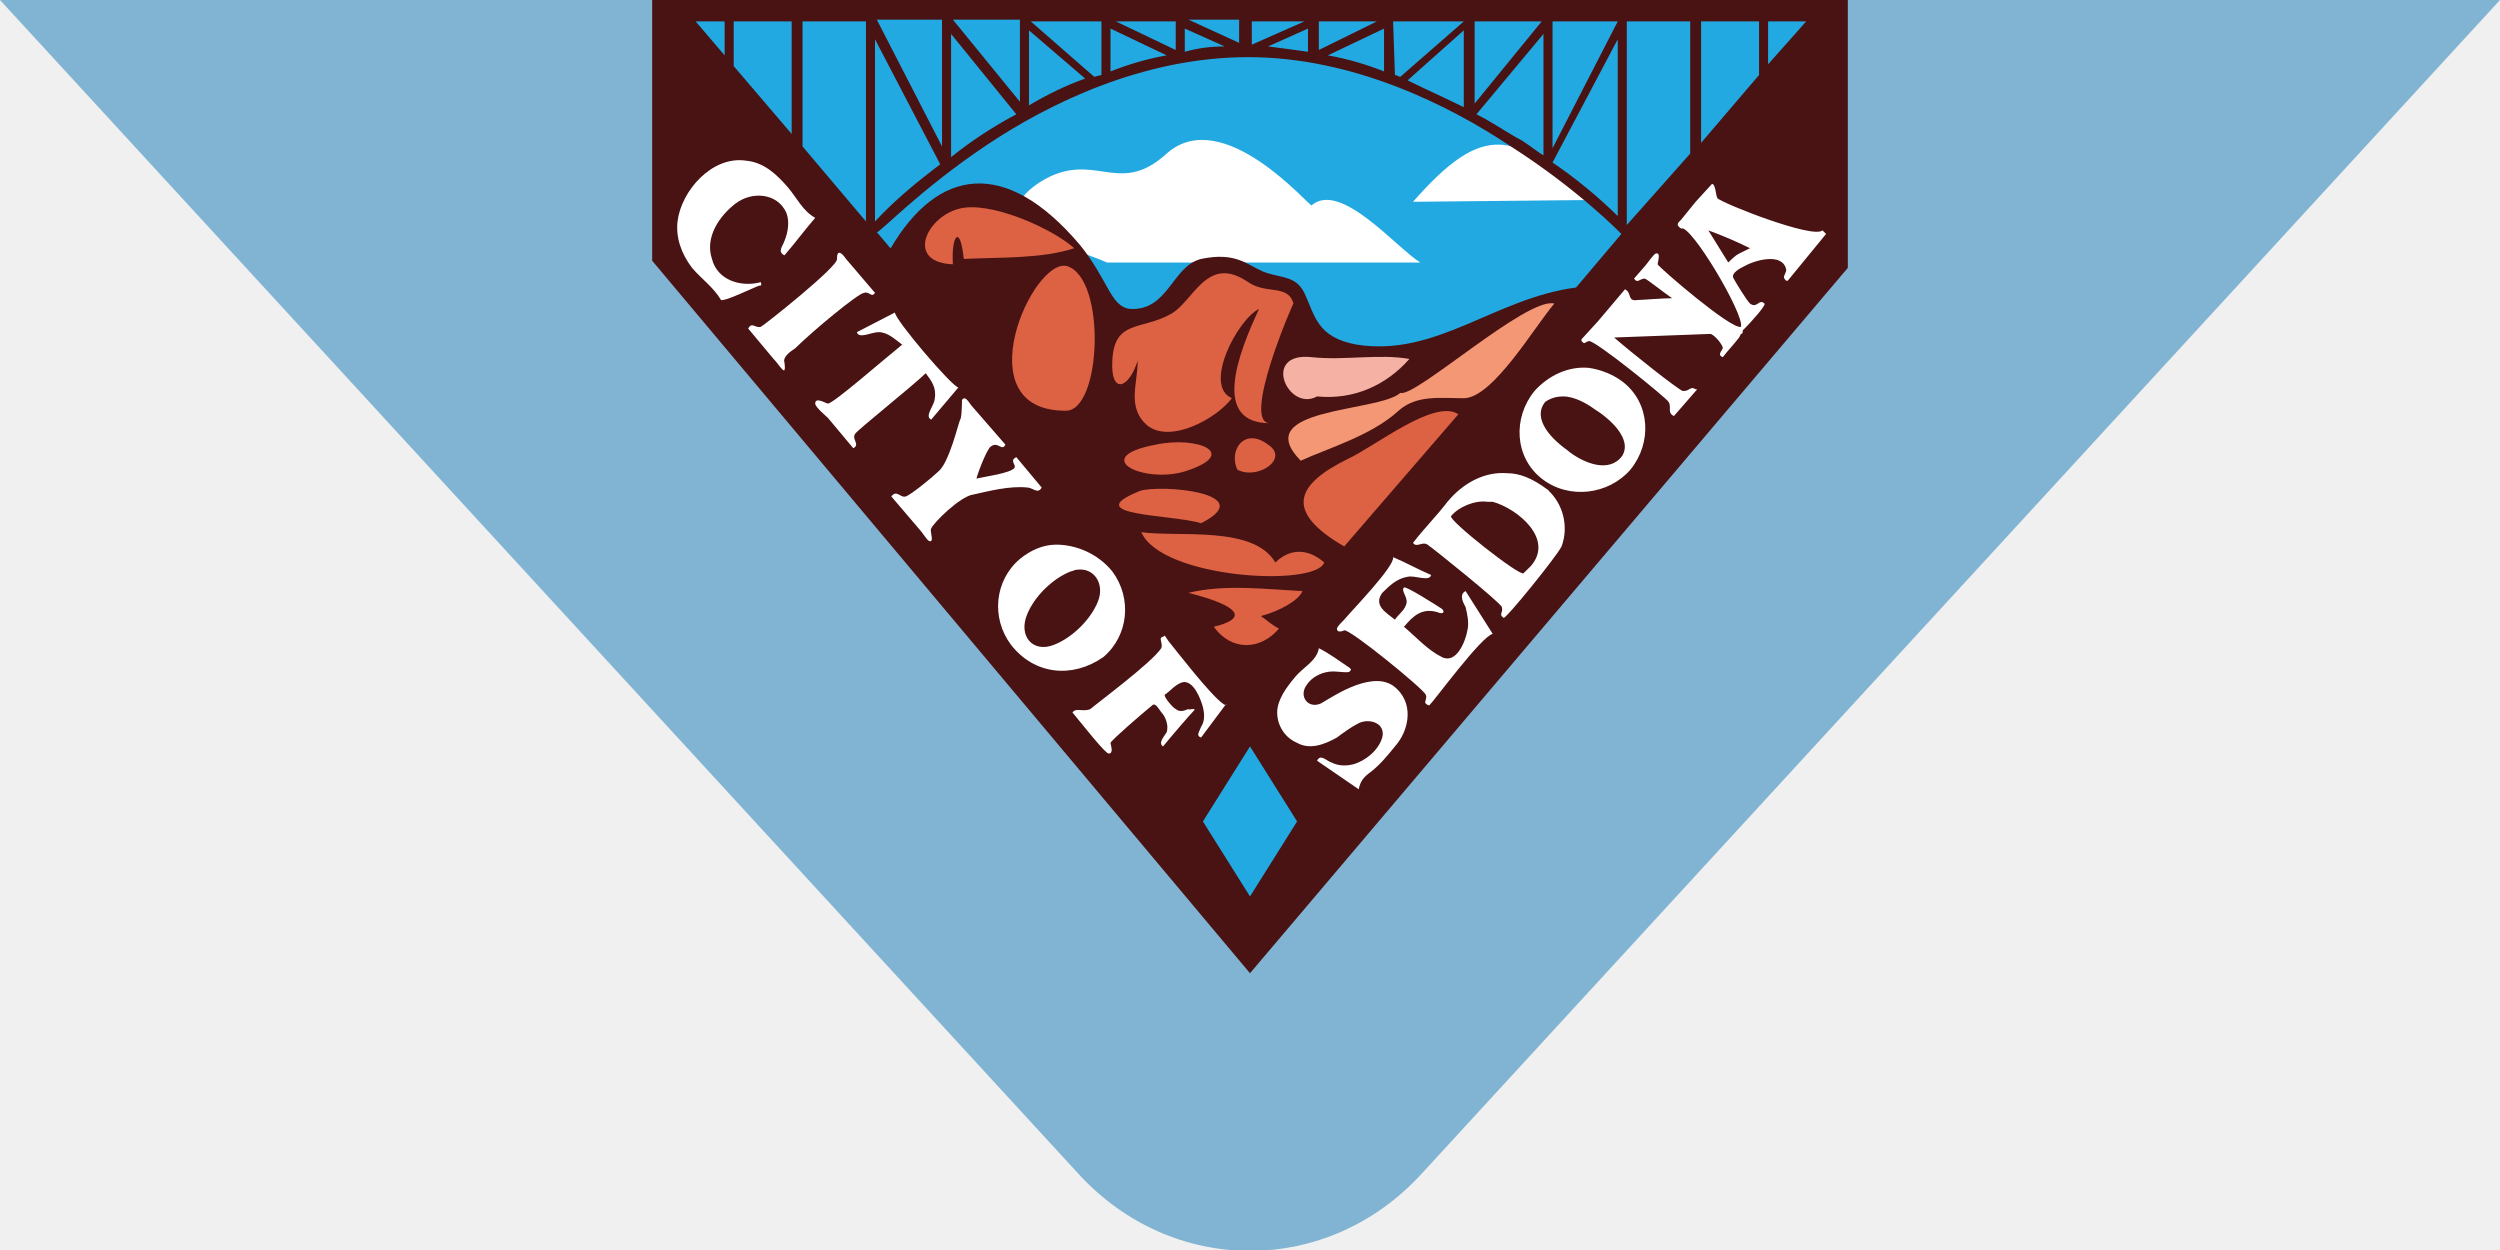
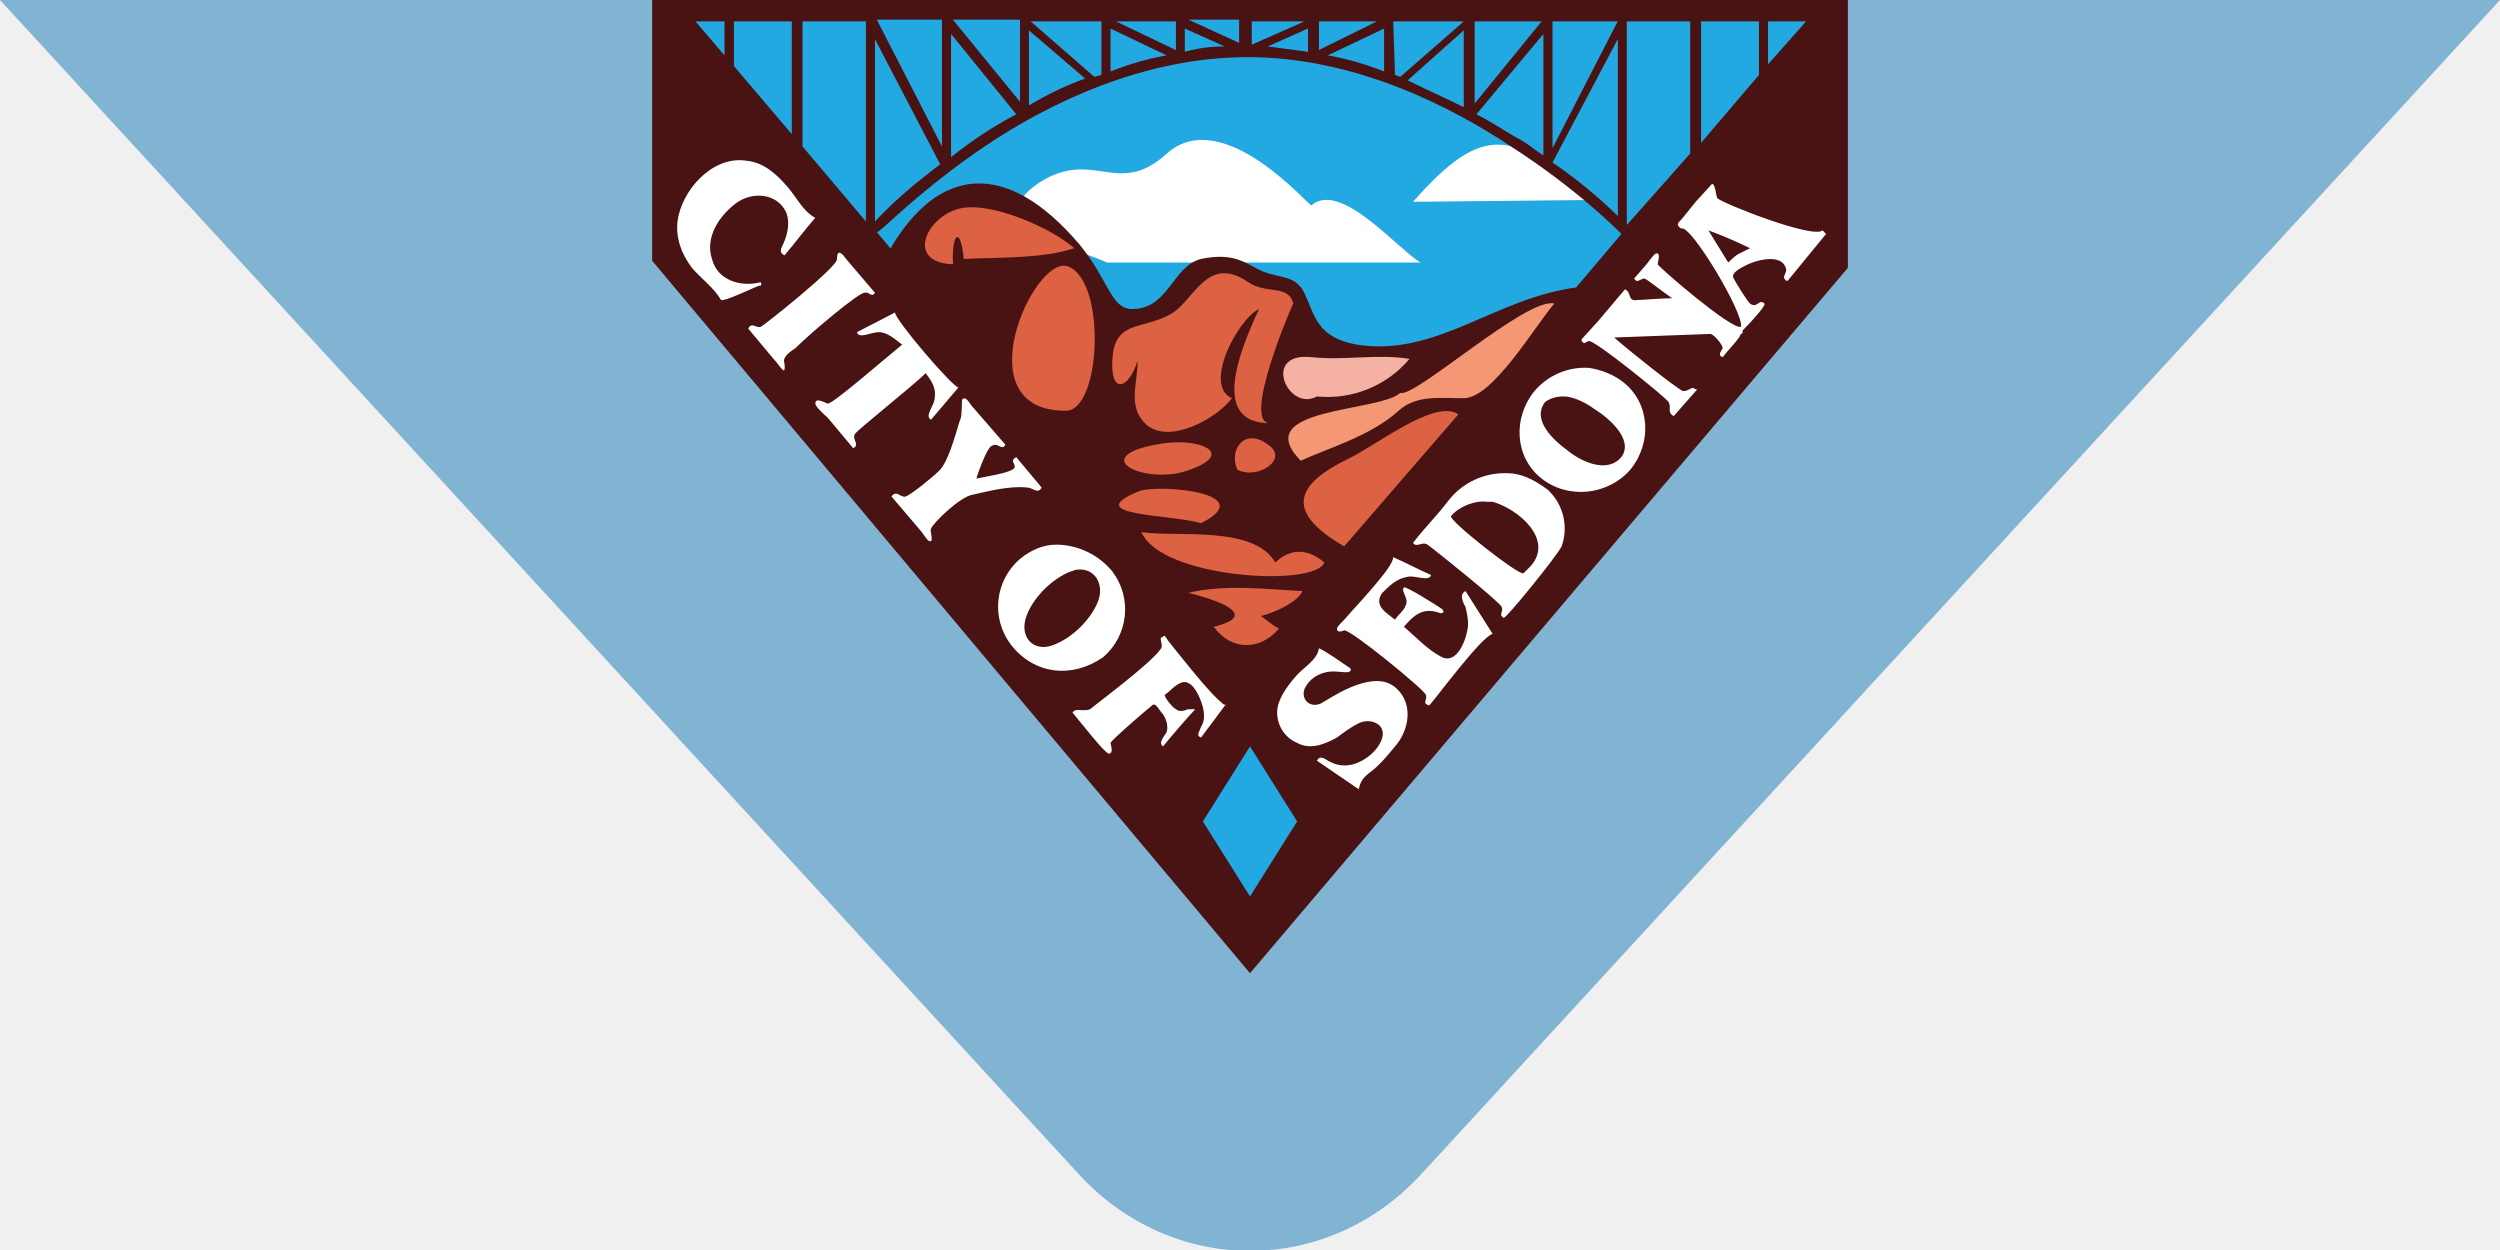
- <svg xmlns="http://www.w3.org/2000/svg" width="140" height="70" viewBox="0 0 140 70" fill="none">
-   <g clip-path="url(#clip0_51085_516)">
-     <path d="M140 0H0L60.362 65.7C65.638 71.5 74.362 71.5 79.638 65.7L140 0Z" fill="#81B3D3" />
-     <path d="M37.232 0.5L69.797 38.4L102.261 0.7L37.232 0.5Z" fill="#23A9E1" />
-     <path d="M61.986 14.7H79.536C78.218 13.9 75.073 10.1 73.449 11.5C73.348 11.6 68.478 5.8 65.333 8.6C62.594 11.1 61.275 8.3 58.232 10.2C54.58 12.6 60.261 13.9 61.986 14.7ZM89.073 11.2L79.13 11.3C83.087 6.8 84.812 7.3 89.073 11.2Z" fill="white" />
-     <path d="M99.014 3.6V1.2H101.145L99.014 3.6ZM49.101 13C49.203 13.1 51.536 10.6 55.29 8.1C58.739 5.8 64.014 3.2 69.898 3.2C75.783 3.2 81.159 5.9 84.609 8.2C88.362 10.6 90.696 13 90.797 13.1L88.261 16.1C83.696 16.7 80.449 20 75.986 19.3C73.754 18.9 73.652 17.7 73.043 16.4C72.536 15.4 71.725 15.6 70.71 15.2C69.797 14.8 69.188 14.1 67.261 14.5C65.638 14.9 65.435 17.4 63.304 17.3C62.188 17.2 62.087 15.7 60.464 13.7C56.304 8.8 52.511 9.41 49.873 13.91L49.101 13ZM40.58 1.2V3.1L38.956 1.2H40.58ZM95.261 1.2H98.507V4.2L95.261 8V1.2ZM91.101 12.6V1.2H94.652V8.6L91.101 12.6ZM90.594 2.2V12.1C89.478 11 88.261 10 86.942 9.1L90.594 2.2ZM86.435 1.9V8.7C85.927 8.4 85.522 8 84.913 7.7C84.203 7.3 83.493 6.8 82.681 6.4L86.435 1.9ZM81.971 1.7V6C80.957 5.5 79.841 5 78.826 4.5L81.971 1.7ZM82.58 1.2H86.333L82.58 5.8V1.2ZM86.942 1.2H90.594L86.942 8.3V1.2ZM78.014 1.2H81.971L78.42 4.3C78.319 4.3 78.217 4.2 78.116 4.2L78.014 1.2ZM77.507 1.6V4C76.493 3.6 75.478 3.3 74.362 3.1L77.507 1.6ZM73.246 1.6V2.9C72.536 2.8 71.826 2.7 71.014 2.6L73.246 1.6ZM66.348 1.6L68.58 2.6C67.768 2.6 67.058 2.7 66.348 2.9V1.6ZM62.188 1.6L65.333 3.1C64.217 3.3 63.203 3.6 62.188 4V1.6ZM65.841 2.8L62.493 1.2H65.841V2.8ZM69.391 2.4L66.551 1.1H69.391V2.4ZM70.101 1.2H73.043L70.101 2.5V1.2ZM73.855 1.2H77.101L73.855 2.8V1.2ZM61.275 4.3L57.725 1.2H61.681V4.2L61.275 4.3ZM57.623 1.7L60.768 4.4C59.652 4.8 58.638 5.3 57.623 5.9V1.7ZM53.261 1.9L56.913 6.4C55.594 7.1 54.377 7.9 53.261 8.8V1.9ZM49 2.2L52.652 9.2C51.333 10.2 50.116 11.2 49 12.4V2.2ZM52.754 8.2L49.101 1.1H52.754V8.2ZM57.116 5.7L53.362 1.1H57.116V5.7ZM44.333 7.5L41.087 3.7V1.2H44.333V7.5ZM44.942 1.2H48.493V12.4L44.942 8.2V1.2ZM36.522 0V14.6L70 54.5L103.478 15V0H36.522Z" fill="#491213" />
-     <path d="M67.362 46L70 41.8L72.638 46L70 50.2L67.362 46Z" fill="#23A9E1" />
-     <path d="M75.275 30.6C71.826 28.6 72.638 27.1 75.478 25.7C77 25 80.348 22.3 81.667 23.2L75.275 30.6ZM72.942 33.1C70.913 33 68.58 32.7 66.551 33.2C67.768 33.5 70.811 34.4 67.971 35.1C68.985 36.5 70.609 36.4 71.623 35.2C71.217 35 70.913 34.7 70.609 34.5C71.725 34.2 72.739 33.6 72.942 33.1ZM74.159 31.5C73.246 30.7 72.232 30.7 71.42 31.5C70.203 29.4 65.942 30.1 63.913 29.8C65.029 32.4 73.652 32.9 74.159 31.5ZM67.261 29.3C65.638 28.8 60.362 28.9 63.812 27.5C64.927 27.1 70.609 27.6 67.261 29.3ZM69.29 26.3C68.782 25.2 69.696 23.9 71.014 24.9C72.232 25.7 70.406 26.9 69.29 26.3ZM66.348 26.4C64.014 27.1 60.971 25.6 64.725 24.9C67.058 24.4 69.493 25.4 66.348 26.4C66.449 26.4 66.246 26.4 66.348 26.4ZM63.71 20.2C63.203 21.8 62.188 22.1 62.29 20.2C62.391 17.9 63.913 18.5 65.536 17.6C66.855 16.9 67.565 14.2 69.898 15.8C70.913 16.5 72.13 15.9 72.435 17C72.435 16.9 69.493 23.7 71.116 23.7C67.87 23.7 69.29 19.9 70.507 17.3C69.29 17.9 67.362 21.6 68.985 22.3C68.174 23.4 65.536 24.9 64.217 23.8C63.101 22.8 63.71 21.5 63.71 20.2ZM59.652 23C53.971 23 57.826 14.4 59.754 14.9C61.985 15.6 61.681 23.1 59.652 23ZM53.362 14.8C50.725 14.7 51.84 12.2 53.667 11.7C55.391 11.2 58.942 12.8 60.159 13.9C58.333 14.5 56 14.4 53.971 14.5C53.768 12.5 53.261 13.2 53.362 14.8Z" fill="#DC6243" />
-     <path d="M72.841 25.8C69.899 22.8 77.203 23.1 78.42 22C79.232 22.3 85.522 16.6 87.043 17C85.928 18.3 83.594 22.3 81.971 22.3C80.652 22.3 79.333 22.1 78.319 23C76.797 24.4 74.362 25.1 72.841 25.8Z" fill="#F49774" />
-     <path d="M73.754 22.2C72.13 23.1 70.609 19.7 73.449 20C75.275 20.2 77.203 19.8 78.928 20.1C77.609 21.6 75.783 22.4 73.754 22.2Z" fill="#F4B1A4" />
-     <path d="M51.841 20.9C52.145 21.3 52.449 21.7 52.348 22.3C52.348 22.7 51.739 23.3 52.145 23.5L53.667 21.7C53.261 21.6 50.116 17.9 50.116 17.5L47.986 18.6C48.087 19 48.797 18.6 49.203 18.6C49.71 18.6 50.116 19 50.522 19.3C49.406 20.2 46.667 22.6 46.362 22.6C46.261 22.6 45.652 22.2 45.652 22.6C45.652 22.8 46.261 23.3 46.362 23.4L47.783 25.1C48.188 24.9 47.681 24.6 47.884 24.3C47.986 24.1 51.13 21.6 51.841 20.9ZM48.391 16.4C48.696 16.3 48.797 16.7 49 16.4L47.377 14.5C47.174 14.2 46.87 13.9 46.87 14.5C46.971 14.9 42.812 18.2 42.609 18.3C42.304 18.4 42.102 18 41.899 18.4C42.406 19 42.812 19.5 43.319 20.1C43.522 20.3 43.623 20.5 43.826 20.7C44.029 20.9 43.928 20.3 43.928 20.3C43.826 20 44.232 19.7 44.536 19.5C45.551 18.5 48.087 16.4 48.391 16.4ZM42.609 15.8C41.493 16.1 40.174 15.7 39.87 14.5C39.464 13.3 40.275 12.1 41.188 11.4C42.102 10.7 43.522 10.8 44.029 11.9C44.232 12.4 44.13 13 43.928 13.5C43.826 13.8 43.522 14.1 43.928 14.3C44.536 13.6 45.044 12.9 45.652 12.2C44.942 11.8 44.638 11.1 44.13 10.5C43.522 9.8 42.812 9.1 41.797 9C39.87 8.7 38.145 10.7 37.942 12.4C37.841 13.3 38.145 14.2 38.754 15C39.261 15.6 39.971 16.1 40.377 16.8C40.58 16.9 42.203 16.1 42.507 16C42.71 16 42.609 15.9 42.609 15.8C42.102 16 42.609 15.8 42.609 15.8ZM68.478 39.4C67.768 38.9 65.841 36.4 65.435 35.9L65.232 35.6L65.029 35.7C64.928 35.8 65.13 36.1 65.029 36.3C64.522 37.1 61.275 39.5 61.072 39.7C60.667 39.9 60.261 39.6 60.058 39.9C60.565 40.5 61.884 42.2 62.087 42.2C62.391 42.2 62.188 41.7 62.188 41.6C62.29 41.4 63.913 40 64.522 39.5C64.725 39.3 64.928 39.8 65.13 40C65.333 40.3 65.435 40.7 65.333 41C65.232 41.2 64.826 41.6 65.13 41.8C65.536 41.3 66.652 40 66.855 39.8C67.058 39.6 66.449 39.8 66.551 39.7C66.348 39.8 66.043 39.9 65.841 39.7C65.739 39.7 65.13 39 65.232 38.9C65.536 38.7 65.841 38.3 66.246 38.2C66.855 38.1 67.261 39.2 67.362 39.6C67.464 40 67.464 40.4 67.261 40.7C67.159 41 66.957 41.2 67.261 41.3L68.681 39.4C68.681 39.5 68.58 39.5 68.478 39.4C68.377 39.4 68.58 39.5 68.478 39.4ZM59.145 30.5C58.435 30.5 57.725 30.8 57.116 31.3C55.696 32.5 55.493 34.6 56.609 36.1C57.928 37.8 60.058 38 61.783 36.8C63.203 35.6 63.406 33.5 62.29 32C61.478 31 60.261 30.5 59.145 30.5ZM60.362 31.9C61.275 31.8 61.884 32.7 61.478 33.7C61.072 34.7 60.058 35.7 59.044 36.1C57.826 36.6 57.014 35.6 57.522 34.4C57.928 33.4 58.942 32.4 59.957 32C60.058 32 60.16 31.9 60.362 31.9ZM57.522 27.3C57.826 27.3 58.13 27.7 58.333 27.3L56.913 25.6C56.507 25.8 56.913 26 56.812 26.2C56.609 26.5 55.087 26.7 54.681 26.8C54.783 26.4 55.29 25.1 55.493 25C55.899 24.7 56.102 25.3 56.304 24.9L54.478 22.8C54.275 22.6 54.072 22.1 53.87 22.4C53.87 22.4 53.87 23.4 53.768 23.5C53.667 23.7 53.16 25.9 52.551 26.4C52.246 26.7 51.029 27.7 50.725 27.8C50.42 27.9 50.217 27.4 49.913 27.8L51.536 29.7C51.638 29.8 51.942 30.3 52.044 30.3C52.348 30.4 52.044 29.7 52.145 29.6C52.246 29.3 53.768 27.8 54.478 27.7C55.391 27.5 56.507 27.2 57.522 27.3C57.725 27.3 57.319 27.3 57.522 27.3ZM82.073 34C82.174 34.4 82.275 34.9 82.174 35.3C82.073 35.9 81.565 37.2 80.754 36.8C79.942 36.4 79.333 35.7 78.623 35.1C79.13 34.5 79.638 34 80.551 34.3C80.754 34.4 80.957 34.3 80.754 34.1C80.449 33.9 78.725 32.8 78.623 32.9C78.42 33.1 78.928 33.5 78.725 33.9C78.623 34.2 78.319 34.4 78.116 34.7C77.609 34.3 76.899 33.9 77.406 33.2C77.812 32.8 78.217 32.4 78.826 32.3C79.232 32.2 80.043 32.6 80.145 32.2C79.435 31.9 78.725 31.5 78.014 31.2C78.116 31.7 75.783 34.1 75.275 34.7C75.174 34.8 74.87 35.1 74.87 35.2C74.87 35.5 75.275 35.3 75.275 35.3C75.58 35.2 79.739 38.6 79.841 38.9C79.942 39.1 79.739 39.3 79.841 39.4C79.841 39.4 79.942 39.5 80.043 39.5C80.348 39.2 82.986 35.6 83.594 35.5C83.087 34.7 82.58 33.9 82.073 33.1C81.667 33.3 81.971 33.8 82.073 34ZM78.014 38.4C76.696 37.5 74.362 39.2 73.957 39.4C73.246 39.7 72.739 39 73.145 38.4C73.449 37.9 74.058 37.6 74.667 37.6C74.87 37.6 75.58 37.7 75.58 37.6C75.681 37.5 75.681 37.5 75.58 37.4C74.971 37 74.464 36.6 73.855 36.3C73.754 37 72.942 37.4 72.536 37.9C72.029 38.5 71.522 39.2 71.522 39.9C71.522 40.6 71.928 41.3 72.638 41.6C73.348 42 74.159 41.7 74.87 41.3C75.275 41 75.681 40.7 76.087 40.5C76.696 40.2 77.609 40.5 77.406 41.3C77.203 42 76.493 42.6 75.783 42.8C75.377 42.9 74.971 42.9 74.565 42.7C74.261 42.6 73.957 42.2 73.754 42.6L76.087 44.2C76.189 43.7 76.391 43.5 76.797 43.2C77.304 42.8 77.71 42.3 78.116 41.8C78.928 40.9 79.232 39.3 78.014 38.4ZM95.87 10.3C95.87 10.4 95.87 10.4 95.87 10.3L94.957 11.3L94.145 12.3C93.942 12.5 93.841 12.6 94.145 12.8C94.652 12.5 97.696 17.6 97.493 18.3C96.986 18.5 92.928 15 92.826 14.8C92.826 14.7 93.029 14.1 92.725 14.2C92.623 14.2 92.217 14.8 92.116 14.9L91.507 15.6C91.71 15.9 91.812 15.6 92.116 15.6C92.319 15.7 93.333 16.5 93.638 16.7C93.13 16.7 91.913 16.8 91.71 16.8C91.102 16.9 91.406 16.4 91 16.2L89.478 18L88.565 19C88.565 19 88.565 19 88.565 19.1C88.768 19.3 88.667 19.2 88.971 19.1C89.275 19 93.333 22.3 93.435 22.5C93.638 22.8 93.333 23.1 93.739 23.3L94.957 21.9C95.058 21.8 95.058 21.8 94.957 21.8C94.652 21.6 94.652 21.9 94.246 21.9C93.942 21.8 91.304 19.7 90.391 18.9L95.768 18.7C95.971 18.7 96.478 19.3 96.478 19.5C96.377 19.7 96.174 19.9 96.478 20C96.783 19.6 97.087 19.3 97.391 18.9L97.493 18.7C97.594 18.7 97.594 18.6 97.594 18.5L97.696 18.4C98 18.1 98.913 17.1 98.812 17C98.507 16.7 98.406 17.3 98 17C97.797 16.8 97.188 15.8 97.087 15.6C96.884 15.3 97.493 15 97.696 14.9C98.203 14.6 99.826 14.1 100.029 15.1C100.029 15.3 99.826 15.5 99.928 15.6C99.928 15.6 100.029 15.8 100.13 15.7L102.261 13.1C102.159 13 102.159 13 102.058 12.9C101.551 13.4 96.478 11.4 96.174 11.1C96.073 10.9 96.073 10.3 95.87 10.3ZM95.667 12.9C96.478 13.2 97.188 13.5 98 13.9C97.797 14 97.594 14.1 97.391 14.2C97.189 14.3 96.986 14.5 96.783 14.7L95.667 12.9ZM88.971 20.6C87.855 20.5 86.739 21 85.928 21.9C84.71 23.4 84.812 25.6 86.333 26.8C87.855 28 90.087 27.7 91.304 26.3C92.522 24.8 92.42 22.6 90.899 21.4C90.391 21 89.681 20.7 88.971 20.6ZM87.551 22.2C88.159 22.2 88.87 22.6 89.275 22.9C90.087 23.4 91.507 24.6 90.797 25.6C90.797 25.5 90.899 25.5 90.696 25.7C89.884 26.5 88.464 25.8 87.754 25.2C87.043 24.7 85.725 23.5 86.536 22.5C86.841 22.3 87.145 22.2 87.551 22.2ZM84.406 26.5C83.188 26.4 81.971 27 81.058 28.1C80.449 28.9 79.739 29.6 79.13 30.4C79.333 30.7 79.638 30.3 79.942 30.5C80.246 30.7 84.102 33.8 84.102 34C84.203 34.3 83.899 34.4 84.203 34.6C84.304 34.7 87.145 31.2 87.449 30.6C87.855 29.5 87.551 28.2 86.638 27.4C86.739 27.5 86.841 27.5 86.638 27.4C85.826 26.8 85.116 26.5 84.406 26.5ZM83.29 28.1C83.391 28.1 83.493 28.1 83.594 28.1C85.014 28.5 87.043 30.2 85.725 31.7C85.522 31.9 85.725 31.7 85.319 32.1C85.116 32.3 81.058 29.1 81.261 28.9C81.667 28.4 82.58 28 83.29 28.1Z" fill="white" />
+ <svg xmlns="http://www.w3.org/2000/svg" width="140" height="70" fill="none">
+   <g clip-path="url(#a)">
+     <path d="M140 0H0l60.36 65.7c5.28 5.8 14 5.8 19.28 0L140 0Z" fill="#81B3D3" />
+     <path d="M37.23.5 69.8 38.4 102.26.7 37.23.5Z" fill="#23A9E1" />
+     <path d="M61.99 14.7h17.55c-1.32-.8-4.47-4.6-6.1-3.2-.1.1-4.96-5.7-8.1-2.9-2.75 2.5-4.06-.3-7.1 1.6-3.66 2.4 2.02 3.7 3.75 4.5Zm27.08-3.5-9.94.1c3.96-4.5 5.68-4 9.94-.1Z" fill="#fff" />
+     <path d="M99.01 3.6V1.2h2.13l-2.13 2.4ZM49.11 13c.1.1 2.43-2.4 6.18-4.9 3.45-2.3 8.72-4.9 14.6-4.9 5.9 0 11.27 2.7 14.72 5 3.75 2.4 6.09 4.8 6.19 4.9l-2.54 3c-4.56.6-7.81 3.9-12.27 3.2-2.24-.4-2.34-1.6-2.95-2.9-.5-1-1.32-.8-2.33-1.2-.91-.4-1.52-1.1-3.45-.7-1.62.4-1.83 2.9-3.96 2.8-1.11-.1-1.21-1.6-2.84-3.6-4.16-4.9-7.95-4.29-10.59.21L49.1 13ZM40.57 1.2v1.9l-1.62-1.9h1.62Zm54.68 0h3.25v3L95.26 8V1.2ZM91.1 12.6V1.2h3.55v7.4l-3.55 4Zm-.5-10.4v9.9a26.33 26.33 0 0 0-3.66-3l3.65-6.9Zm-4.17-.3v6.8c-.5-.3-.9-.7-1.52-1-.7-.4-1.42-.9-2.23-1.3l3.75-4.5Zm-4.46-.2V6c-1.01-.5-2.13-1-3.14-1.5l3.14-2.8Zm.61-.5h3.75l-3.75 4.6V1.2Zm4.36 0h3.65l-3.65 7.1V1.2Zm-8.93 0h3.96l-3.55 3.1c-.1 0-.2-.1-.3-.1l-.1-3Zm-.5.4V4c-1.02-.4-2.03-.7-3.15-.9l3.15-1.5Zm-4.26 0v1.3L71 2.6l2.24-1Zm-6.9 0 2.23 1c-.81 0-1.52.1-2.23.3V1.6Zm-4.16 0 3.14 1.5c-1.11.2-2.13.5-3.14.9V1.6Zm3.65 1.2L62.5 1.2h3.35v1.6Zm3.55-.4-2.84-1.3h2.84v1.3Zm.71-1.2h2.94L70.1 2.5V1.2Zm3.76 0h3.24l-3.24 1.6V1.2ZM61.28 4.3l-3.56-3.1h3.96v3l-.4.1Zm-3.66-2.6 3.15 2.7c-1.12.4-2.13.9-3.15 1.5V1.7Zm-4.36.2 3.65 4.5a22.9 22.9 0 0 0-3.65 2.4V1.9ZM49 2.2l3.65 7c-1.32 1-2.53 2-3.65 3.2V2.2Zm3.75 6L49.1 1.1h3.65v7.1Zm4.37-2.5-3.76-4.6h3.76v4.6ZM44.33 7.5 41.1 3.7V1.2h3.24v6.3Zm.61-6.3h3.55v11.2l-3.55-4.2v-7ZM36.52 0v14.6L70 54.5 103.48 15V0H36.52Z" fill="#491213" />
+     <path d="M67.36 46 70 41.8l2.64 4.2L70 50.2 67.36 46Z" fill="#23A9E1" />
+     <path d="M75.28 30.6c-3.45-2-2.64-3.5.2-4.9 1.52-.7 4.87-3.4 6.19-2.5l-6.4 7.4Zm-2.34 2.5c-2.03-.1-4.36-.4-6.39.1 1.22.3 4.26 1.2 1.42 1.9 1.02 1.4 2.64 1.3 3.65.1-.4-.2-.7-.5-1.01-.7 1.11-.3 2.13-.9 2.33-1.4Zm1.22-1.6c-.91-.8-1.93-.8-2.74 0-1.22-2.1-5.48-1.4-7.5-1.7 1.1 2.6 9.73 3.1 10.24 1.7Zm-6.9-2.2c-1.62-.5-6.9-.4-3.45-1.8 1.12-.4 6.8.1 3.45 1.8Zm2.03-3c-.5-1.1.4-2.4 1.72-1.4 1.22.8-.6 2-1.72 1.4Zm-2.94.1c-2.34.7-5.38-.8-1.63-1.5 2.34-.5 4.77.5 1.63 1.5-.1 0 .1 0 0 0Zm-2.64-6.2c-.5 1.6-1.52 1.9-1.42 0 .1-2.3 1.62-1.7 3.25-2.6 1.31-.7 2.03-3.4 4.36-1.8 1.01.7 2.23.1 2.53 1.2 0-.1-2.94 6.7-1.31 6.7-3.25 0-1.83-3.8-.61-6.4-1.22.6-3.15 4.3-1.52 5-.82 1.1-3.45 2.6-4.77 1.5-1.12-1-.51-2.3-.51-3.6ZM59.65 23c-5.68 0-1.82-8.6.1-8.1 2.24.7 1.93 8.2-.1 8.1Zm-6.29-8.2c-2.64-.1-1.52-2.6.3-3.1 1.73-.5 5.28 1.1 6.5 2.2-1.83.6-4.16.5-6.19.6-.2-2-.7-1.3-.6.3Z" fill="#DC6243" />
+     <path d="M72.84 25.8c-2.94-3 4.36-2.7 5.58-3.8.81.3 7.1-5.4 8.62-5-1.11 1.3-3.45 5.3-5.07 5.3-1.32 0-2.64-.2-3.65.7-1.52 1.4-3.96 2.1-5.48 2.8Z" fill="#F49774" />
+     <path d="M73.75 22.2c-1.62.9-3.14-2.5-.3-2.2 1.83.2 3.75-.2 5.48.1a5.99 5.99 0 0 1-5.18 2.1Z" fill="#F4B1A4" />
+     <path d="M51.84 20.9c.3.4.6.8.5 1.4 0 .4-.6 1-.2 1.2l1.53-1.8c-.4-.1-3.55-3.8-3.55-4.2l-2.13 1.1c.1.4.8 0 1.21 0 .51 0 .92.4 1.32.7-1.11.9-3.85 3.3-4.16 3.3-.1 0-.7-.4-.7 0 0 .2.6.7.7.8l1.42 1.7c.4-.2-.1-.5.1-.8.1-.2 3.25-2.7 3.96-3.4Zm-3.45-4.5c.3-.1.4.3.61 0l-1.62-1.9c-.2-.3-.51-.6-.51 0 .1.4-4.06 3.7-4.26 3.8-.3.1-.5-.3-.71.1l1.42 1.7c.2.2.3.4.5.6.2.2.1-.4.1-.4-.1-.3.31-.6.62-.8 1.01-1 3.55-3.1 3.85-3.1Zm-5.78-.6c-1.12.3-2.44-.1-2.74-1.3-.4-1.2.4-2.4 1.32-3.1.91-.7 2.33-.6 2.84.5.2.5.1 1.1-.1 1.6-.1.3-.4.6 0 .8.6-.7 1.11-1.4 1.72-2.1-.7-.4-1.01-1.1-1.52-1.7-.6-.7-1.32-1.4-2.33-1.5-1.93-.3-3.65 1.7-3.86 3.4-.1.9.2 1.8.81 2.6.51.6 1.22 1.1 1.63 1.8.2.1 1.82-.7 2.13-.8.2 0 .1-.1.1-.2 0 0-.5.2 0 0Zm25.87 23.6c-.71-.5-2.64-3-3.05-3.5l-.2-.3-.2.1c-.1.1.1.4 0 .6-.5.8-3.75 3.2-3.96 3.4-.4.2-.8-.1-1.01.2.5.6 1.82 2.3 2.03 2.3.3 0 .1-.5.1-.6.1-.2 1.72-1.6 2.33-2.1.2-.2.4.3.61.5.2.3.3.7.2 1-.1.2-.5.6-.2.8.4-.5 1.52-1.8 1.73-2 .2-.2-.41 0-.3-.1-.21.1-.52.2-.72 0-.1 0-.71-.7-.6-.8.3-.2.6-.6 1-.7.62-.1 1.02 1 1.12 1.4.1.4.1.8-.1 1.1-.1.3-.3.5 0 .6l1.42-1.9c0 .1-.1.1-.2 0 .1.1-.1 0 0 0Zm-9.34-8.9c-.7 0-1.42.3-2.02.8a3.52 3.52 0 0 0-.51 4.8c1.32 1.7 3.45 1.9 5.17.7a3.52 3.52 0 0 0 .51-4.8 4.1 4.1 0 0 0-3.14-1.5Zm1.22 1.4c.92-.1 1.52.8 1.12 1.8-.4 1-1.42 2-2.44 2.4-1.21.5-2.03-.5-1.52-1.7.4-1 1.42-2 2.44-2.4.1 0 .2-.1.4-.1Zm-2.84-4.6c.3 0 .61.4.81 0l-1.42-1.7c-.4.2 0 .4-.1.6-.2.3-1.72.5-2.13.6.1-.4.61-1.7.81-1.8.4-.3.61.3.81-.1l-1.82-2.1c-.2-.2-.4-.7-.61-.4 0 0 0 1-.1 1.1-.1.2-.61 2.4-1.22 2.9-.3.3-1.52 1.3-1.83 1.4-.3.1-.5-.4-.8 0l1.62 1.9c.1.1.4.6.5.6.3.1 0-.6.1-.7.1-.3 1.63-1.8 2.34-1.9.91-.2 2.03-.5 3.04-.4-.2 0 .2 0 0 0ZM82.07 34c.1.4.2.9.1 1.3-.1.6-.6 1.9-1.42 1.5-.8-.4-1.42-1.1-2.13-1.7.51-.6 1.02-1.1 1.93-.8.2.1.4 0 .2-.2-.3-.2-2.03-1.3-2.13-1.2-.2.2.3.6.1 1-.1.3-.4.5-.6.8-.51-.4-1.22-.8-.71-1.5.4-.4.8-.8 1.42-.9.4-.1 1.21.3 1.31-.1-.7-.3-1.42-.7-2.13-1 .1.5-2.23 2.9-2.73 3.5-.1.1-.41.4-.41.5 0 .3.4.1.4.1.31-.1 4.47 3.3 4.57 3.6.1.2-.1.4 0 .5 0 0 .1.1.2.1.3-.3 2.95-3.9 3.55-4l-1.52-2.4c-.4.2-.1.7 0 .9Zm-4.06 4.4c-1.31-.9-3.65.8-4.05 1-.71.3-1.22-.4-.81-1 .3-.5.9-.8 1.52-.8.2 0 .91.1.91 0 .1-.1.1-.1 0-.2-.6-.4-1.12-.8-1.72-1.1-.1.7-.92 1.1-1.32 1.6-.51.6-1.02 1.3-1.02 2s.4 1.4 1.12 1.7c.7.4 1.52.1 2.23-.3.4-.3.81-.6 1.22-.8.6-.3 1.52 0 1.32.8-.2.7-.92 1.3-1.63 1.5-.4.1-.8.1-1.21-.1-.3-.1-.61-.5-.82-.1l2.34 1.6c.1-.5.3-.7.7-1 .51-.4.92-.9 1.33-1.4.8-.9 1.11-2.5-.1-3.4Zm17.86-28.1c0 .1 0 .1 0 0l-.91 1-.81 1c-.2.2-.3.3 0 .5.5-.3 3.55 4.8 3.34 5.5-.5.2-4.56-3.3-4.66-3.5 0-.1.2-.7-.1-.6-.1 0-.51.6-.61.7l-.61.7c.2.3.3 0 .6 0 .2.1 1.22.9 1.53 1.1-.51 0-1.73.1-1.93.1-.6.1-.3-.4-.71-.6L89.48 18l-.91 1v.1c.2.2.1.1.4 0 .3-.1 4.36 3.2 4.46 3.4.2.3-.1.6.3.8l1.23-1.4c.1-.1.1-.1 0-.1-.3-.2-.3.1-.71.1-.3-.1-2.95-2.2-3.86-3l5.38-.2c.2 0 .7.6.7.8-.1.2-.3.4 0 .5.31-.4.62-.7.92-1.1l.1-.2c.1 0 .1-.1.1-.2l.1-.1c.31-.3 1.22-1.3 1.12-1.4-.3-.3-.4.3-.81 0-.2-.2-.81-1.2-.91-1.4-.2-.3.4-.6.6-.7.51-.3 2.14-.8 2.34.2 0 .2-.2.4-.1.5 0 0 .1.2.2.1l2.13-2.6-.2-.2c-.5.5-5.58-1.5-5.89-1.8-.1-.2-.1-.8-.3-.8Zm-.2 2.6c.8.3 1.52.6 2.33 1l-.6.3c-.21.1-.41.3-.62.5l-1.11-1.8Zm-6.7 7.7a3.7 3.7 0 0 0-3.04 1.3c-1.22 1.5-1.12 3.7.4 4.9 1.53 1.2 3.76.9 4.97-.5 1.22-1.5 1.12-3.7-.4-4.9-.5-.4-1.22-.7-1.93-.8Zm-1.42 1.6c.6 0 1.32.4 1.73.7.8.5 2.23 1.7 1.52 2.7 0-.1.1-.1-.1.1-.82.8-2.24.1-2.95-.5-.7-.5-2.03-1.7-1.21-2.7.3-.2.6-.3 1.01-.3Zm-3.14 4.3a4 4 0 0 0-3.35 1.6c-.61.8-1.32 1.5-1.93 2.3.2.3.5-.1.81.1.3.2 4.16 3.3 4.16 3.5.1.3-.2.4.1.6.1.1 2.94-3.4 3.25-4 .4-1.1.1-2.4-.81-3.2.1.1.2.1 0 0-.81-.6-1.52-.9-2.23-.9Zm-1.12 1.6h.3c1.42.4 3.45 2.1 2.13 3.6l-.4.4c-.2.2-4.26-3-4.06-3.2.4-.5 1.32-.9 2.03-.8Z" fill="#fff" />
  </g>
  <defs>
-     <clipPath id="clip0_51085_516">
-       <rect width="140" height="70" fill="white" />
+     <clipPath id="a">
+       <path fill="#fff" d="M0 0h140v70H0z" />
    </clipPath>
  </defs>
</svg>
